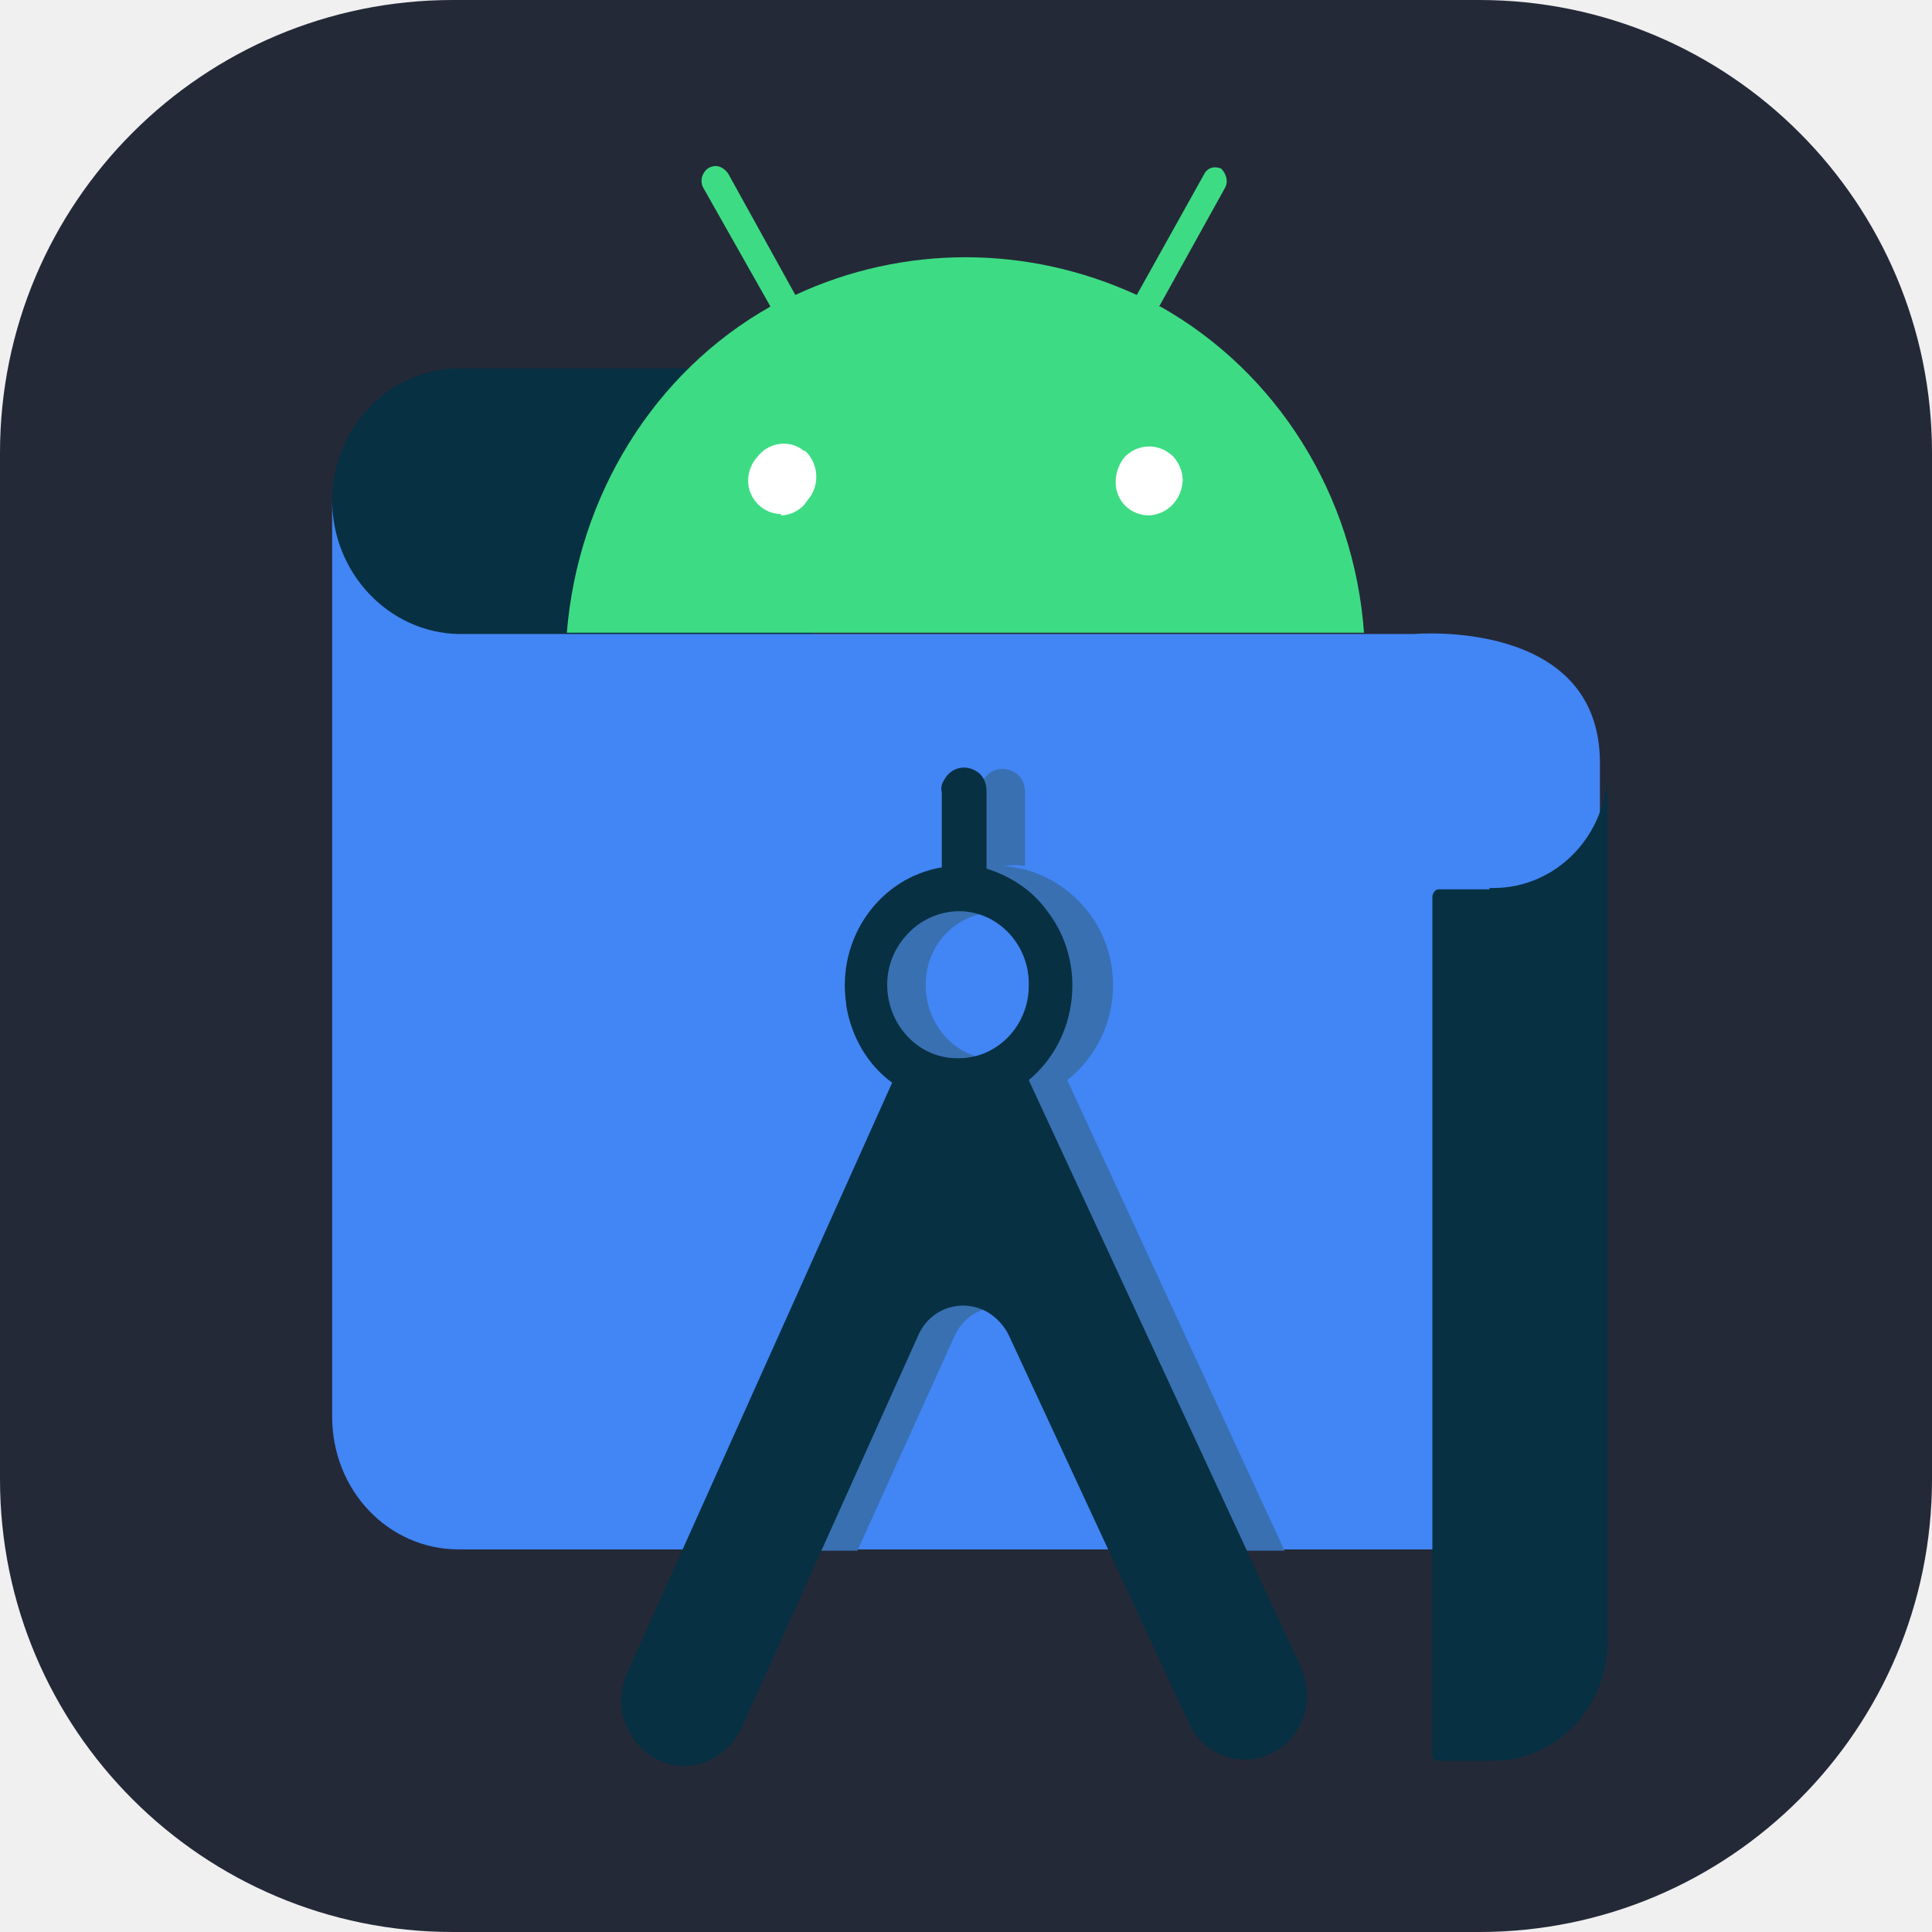
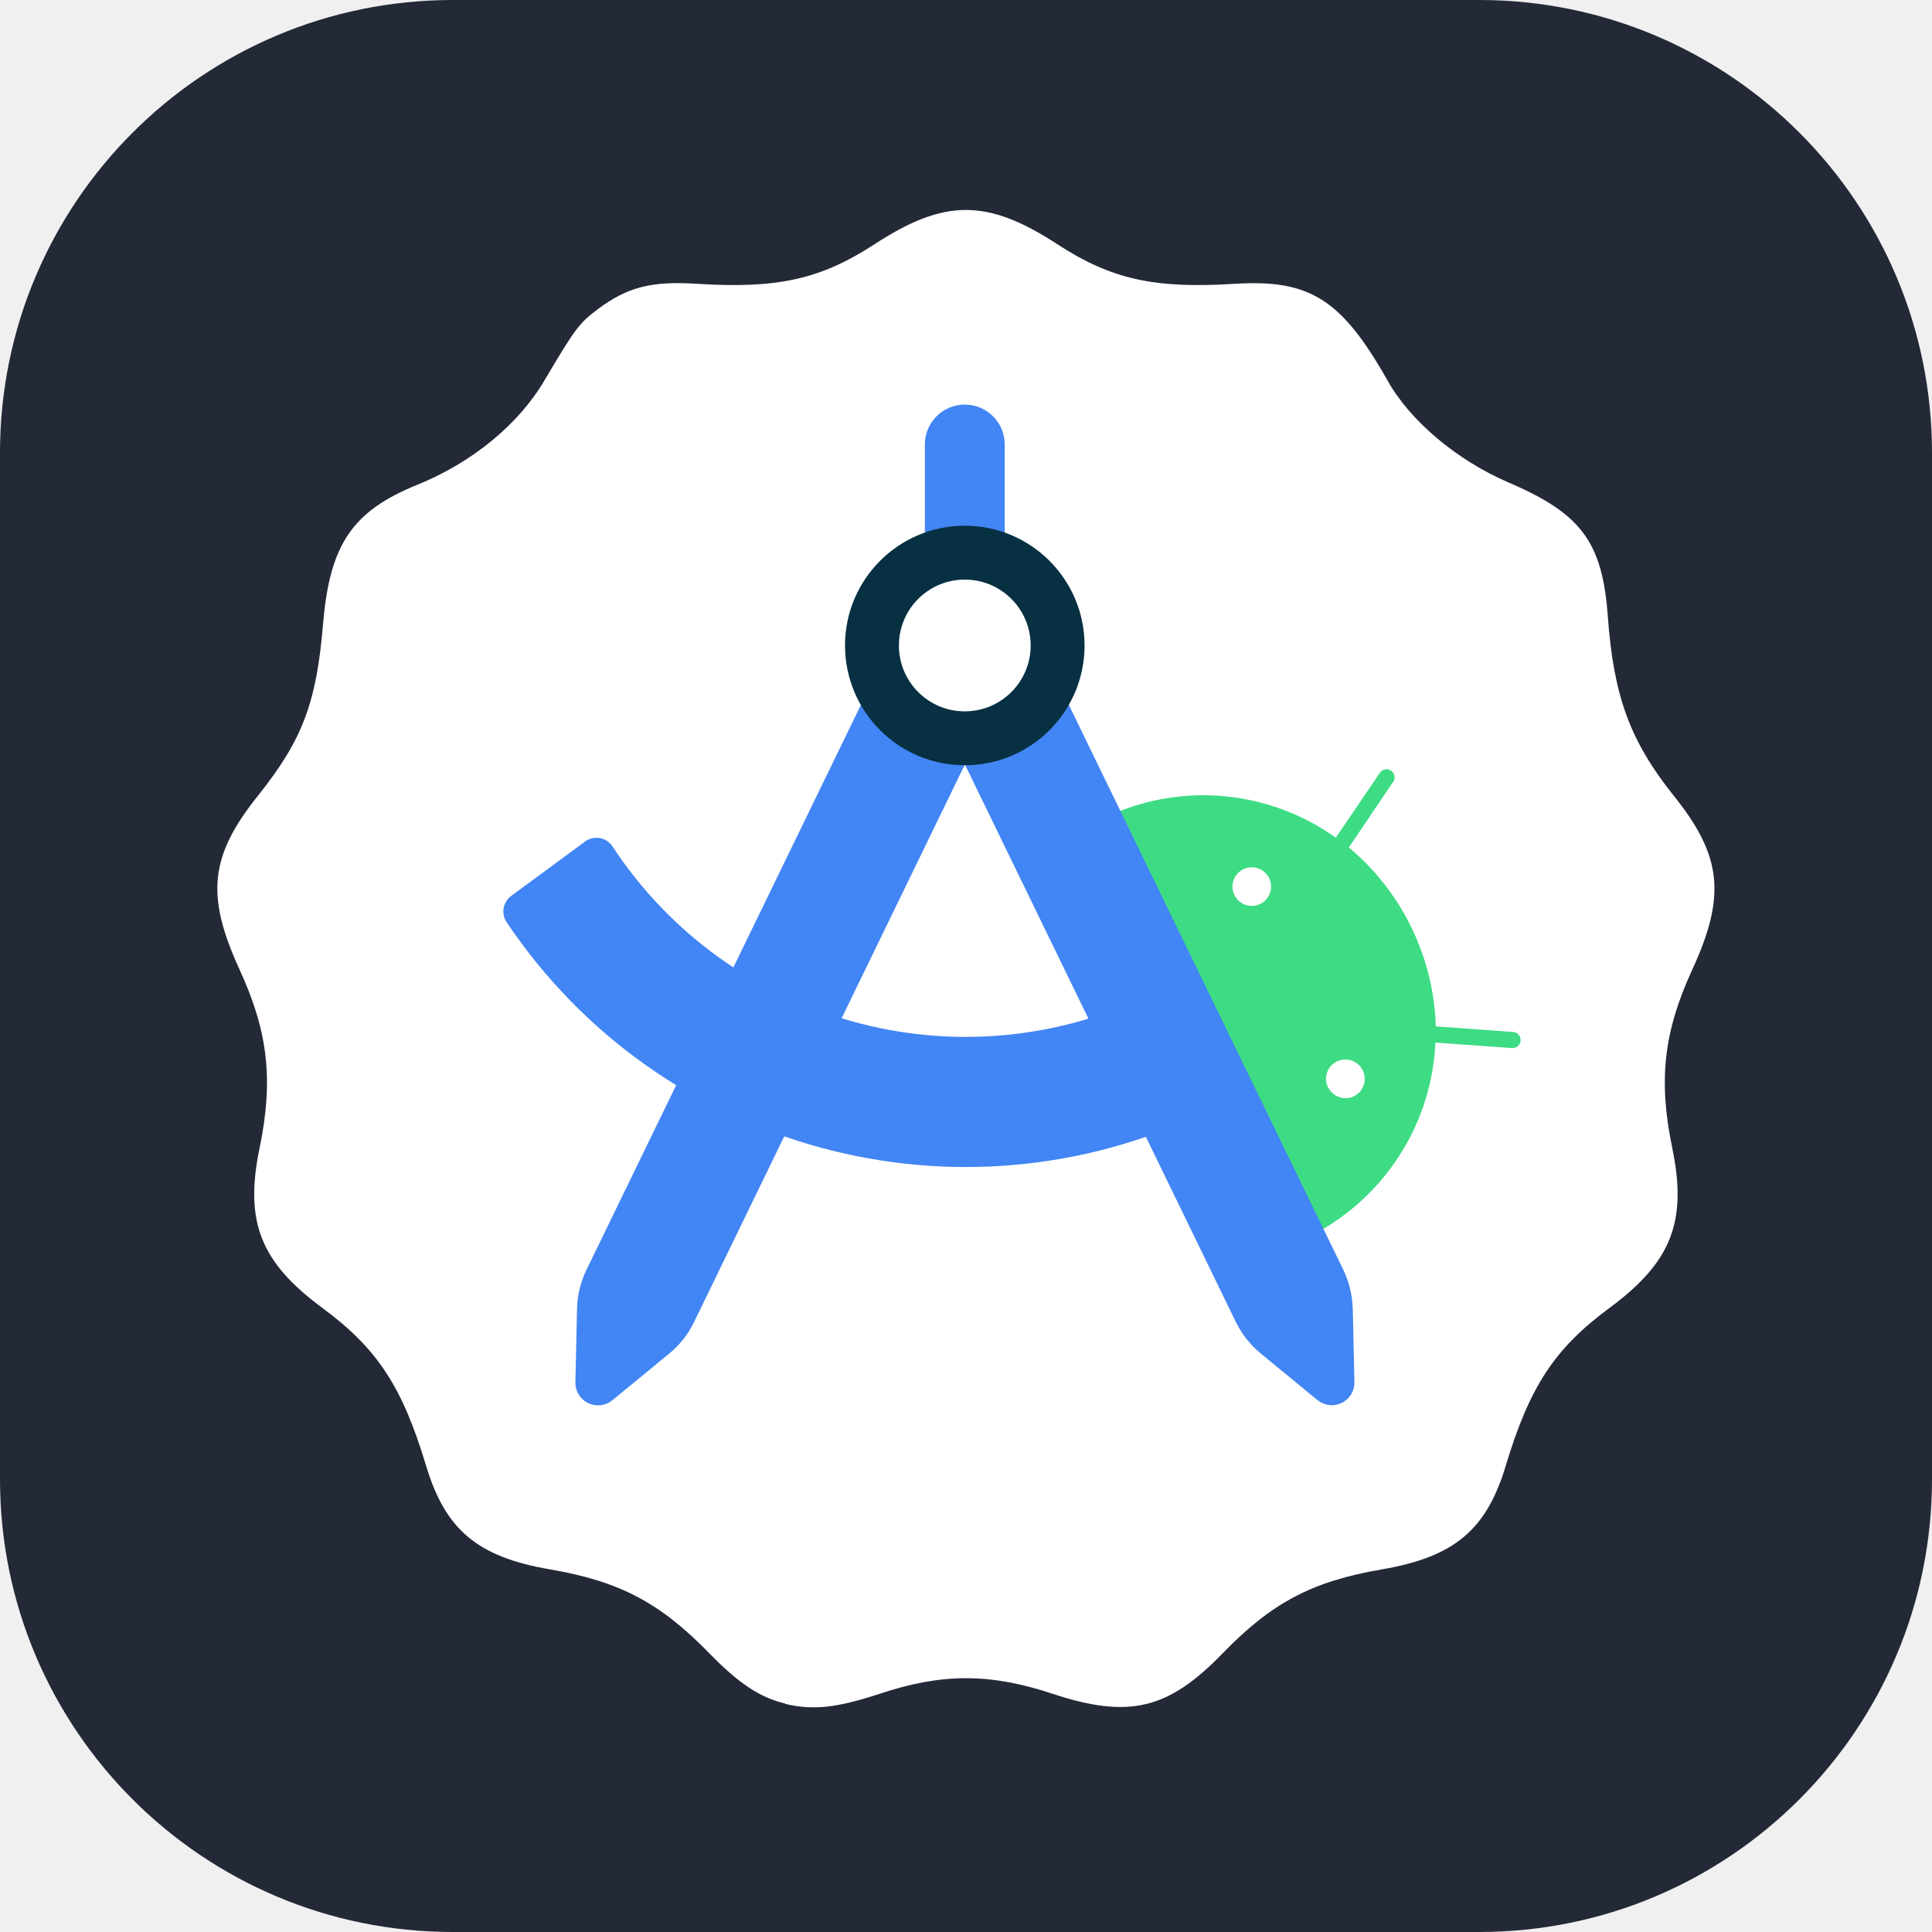
- <svg xmlns="http://www.w3.org/2000/svg" width="256" height="256" viewBox="0 0 256 256" fill="none">
+ <svg xmlns="http://www.w3.org/2000/svg" width="256" height="256" fill="none" viewBox="0 0 256 256">
  <rect width="256" height="256" rx="60" fill="#242938" />
-   <path d="M107.028 48.818H60.789C51.58 48.818 44.011 56.68 44.011 66.415C43.682 75.811 50.918 83.67 59.97 84.011H107.522L107.028 48.818Z" fill="#073042" />
-   <path d="M211.835 205.303H60.789C51.415 205.303 44.011 197.445 44.011 187.707V66.246C44.011 75.982 51.58 83.841 60.789 84.011H187.321C187.321 84.011 212 81.793 212 101.097V205.303H211.835Z" fill="#4285F4" />
-   <path d="M141.413 143.12C148.159 137.825 149.475 127.917 144.379 121.082C141.579 117.324 137.301 114.933 132.692 114.761H133.186C134.011 114.591 134.997 114.591 135.823 114.761V105.024C135.823 103.828 135.327 102.803 134.34 102.292C132.858 101.437 131.049 101.95 130.227 103.487C129.897 104 129.733 104.512 129.897 105.195V115.102C121.671 116.469 115.912 124.499 117.225 133.213V133.383C117.886 137.483 120.027 141.242 123.316 143.633L95.509 205.474H113.609L126.441 177.116C127.925 173.698 131.872 172.162 135.327 173.87C136.646 174.554 137.795 175.749 138.453 177.116L151.783 205.474H170.209L141.413 143.12ZM132.036 140.387C126.77 140.387 122.657 135.945 122.657 130.48C122.657 125.011 126.935 120.741 132.199 120.911C134.667 120.911 136.81 121.937 138.617 123.647C142.401 127.403 142.401 133.554 138.781 137.483C137.137 139.192 134.667 140.387 132.036 140.387Z" fill="#3870B2" />
-   <path d="M96.992 57.363H161.818V69.662H96.992V57.363Z" fill="white" />
-   <path d="M127.1 120.741C132.199 120.741 136.48 125.183 136.316 130.649C136.316 135.945 132.036 140.387 126.77 140.216C121.671 140.216 117.556 135.775 117.556 130.48C117.556 127.917 118.542 125.524 120.357 123.647C122.164 121.766 124.63 120.741 127.1 120.741ZM130.72 115.102V104.853C130.72 103.657 130.227 102.633 129.24 102.119C127.76 101.265 125.949 101.778 125.123 103.316C124.793 103.828 124.63 104.341 124.793 105.024V114.933C116.567 116.298 110.808 124.33 112.129 133.042V133.213C112.788 137.31 114.924 141.07 118.215 143.46L83.169 221.532C81.854 224.268 82.018 227.682 83.828 230.245C86.457 234.173 91.562 235.198 95.342 232.466C96.663 231.611 97.649 230.245 98.306 228.878L121.671 176.944C123.151 173.528 127.1 171.99 130.556 173.698C131.872 174.382 133.022 175.579 133.681 176.944L157.539 228.366C159.516 232.636 164.449 234.344 168.566 232.293C172.676 230.245 174.323 225.119 172.347 220.848L136.316 143.12C142.896 137.652 144.049 127.575 138.781 120.741C136.81 118.007 134.011 116.128 130.72 115.102Z" fill="#073042" />
-   <path d="M152.276 68.296C149.805 68.296 147.831 66.415 147.831 63.854C147.831 62.658 148.323 61.292 149.146 60.437C150.957 58.73 153.591 58.73 155.401 60.437C156.222 61.292 156.716 62.487 156.716 63.683C156.552 66.246 154.742 68.125 152.276 68.296ZM103.572 68.125C101.1 68.125 99.129 66.075 99.129 63.683C99.129 62.487 99.624 61.292 100.443 60.437C101.925 58.559 104.726 58.216 106.533 59.756H106.698C108.506 61.463 108.67 64.366 107.028 66.246L106.533 66.927C105.712 67.782 104.562 68.296 103.406 68.296L103.572 68.125ZM153.591 40.62L162.311 24.904C162.804 24.05 162.475 23.025 161.818 22.342C160.995 22 160.174 22.171 159.681 22.855L150.629 39.083C136.151 32.421 119.698 32.421 105.383 39.083L96.498 23.025C96.169 22.513 95.509 22 94.849 22C94.192 22 93.533 22.342 93.202 23.025C92.874 23.538 92.874 24.391 93.202 24.904L102.09 40.62C86.621 49.33 76.585 65.734 75.108 83.841H180.737C179.424 65.564 169.221 49.33 153.755 40.62" fill="#3DDC84" />
-   <path d="M197.37 117.839H190.459C190.128 118.007 189.8 118.349 189.8 118.861V232.466C189.8 232.977 190.128 233.319 190.625 233.319H197.863C206.254 233.319 213 226.143 213 217.603V101.95C213 110.662 206.254 117.667 197.863 117.667H197.37V117.839Z" fill="#073042" />
+   <path d="M104.05,227.72c-3.35-.8-6.15-2.65-10.07-6.68-6.55-6.72-11.87-9.52-21.11-11.11-9.59-1.65-13.85-5.21-16.41-13.73C53.3,185.7,50,180.67,42.73,175.3c-8.23-6.08-10.35-11.44-8.34-21.17,1.86-9,1.15-15.4-2.63-23.63-4.51-9.83-4-15.07,2.45-23.12,5.88-7.38,7.72-12.25,8.6-22.74s3.83-14.92,12.5-18.43c7.24-2.93,13.43-8,16.86-13.86,4-6.75,4.55-7.53,7-9.36,4-3,7.17-3.78,13.28-3.4,10.61.67,16.3-.61,23.43-5.25,9.29-6.05,14.93-6.05,24.22,0,7.13,4.64,12.81,5.92,23.43,5.25,10-.63,14.21,2,20.33,12.83,3,5.36,9.23,10.58,16,13.48,9.66,4.13,12.46,7.91,13.18,17.71.77,10.62,2.95,16.56,8.71,23.77,6.43,8,7,13.29,2.47,23.12-3.78,8.23-4.5,14.63-2.63,23.63,2,9.73-.11,15.09-8.34,21.17-7.26,5.37-10.57,10.4-13.73,20.9-2.56,8.52-6.82,12.08-16.41,13.73-9.26,1.59-14.58,4.4-21.11,11.13-7.23,7.46-12.42,8.7-22.54,5.35-8.27-2.73-14.64-2.74-22.88,0-5.77,1.89-8.85,2.22-12.55,1.35Z" opacity="0.2" style="isolation:isolate" />
+   <path d="M104.05,225.73c-3.35-.79-6.15-2.65-10.07-6.67-6.55-6.72-11.87-9.52-21.11-11.11-9.59-1.65-13.85-5.22-16.41-13.73-3.16-10.5-6.47-15.54-13.73-20.9-8.23-6.08-10.35-11.45-8.34-21.17,1.86-9,1.15-15.41-2.63-23.64-4.51-9.82-4-15.07,2.45-23.11,5.88-7.38,7.72-12.26,8.6-22.74s3.83-14.92,12.5-18.43c7.24-2.94,13.43-8,16.86-13.87,4-6.75,4.55-7.52,7-9.36,4-3,7.17-3.78,13.28-3.39,10.61.66,16.3-.61,23.43-5.25,9.29-6.05,14.93-6.05,24.22,0,7.13,4.64,12.81,5.91,23.43,5.25,10-.63,14.21,2,20.33,12.82,3,5.36,9.23,10.58,16,13.49,9.66,4.13,12.46,7.9,13.18,17.71.77,10.62,2.95,16.55,8.71,23.77,6.43,8,7,13.28,2.47,23.11-3.78,8.23-4.5,14.64-2.63,23.64,2,9.72-.11,15.09-8.34,21.17-7.26,5.36-10.57,10.4-13.73,20.9-2.56,8.51-6.82,12.08-16.41,13.73-9.26,1.59-14.58,4.4-21.11,11.13-7.23,7.46-12.42,8.69-22.54,5.35-8.27-2.74-14.64-2.75-22.88,0-5.77,1.89-8.85,2.22-12.55,1.34Z" fill="#fff" />
+   <path d="M163.56,118.59a2.56,2.56,0,1,1,3.43,1.19A2.56,2.56,0,0,1,163.56,118.59Zm12.4,25.5a2.57,2.57,0,1,1,3.43,1.18A2.56,2.56,0,0,1,176,144.09ZM177,111a30.24,30.24,0,0,0-28.65-3.52l26.93,55.39a30.28,30.28,0,0,0,14.92-24.72l10.22.73a1.07,1.07,0,0,0,.14-2.13L190.25,136a32.17,32.17,0,0,0-11.52-23.71l5.81-8.6a1.07,1.07,0,1,0-1.76-1.2L177,111" fill="#3ddc84" />
+   <path d="M152.21,131.86a56,56,0,0,1-71.05-19.7,2.54,2.54,0,0,0-3.64-.65l-9.78,7.2a2.57,2.57,0,0,0-.59,3.52,73.26,73.26,0,0,0,92.56,25.16Z" fill="#4285f4" />
+   <path d="M127.84,70.59h5.29V58.9a5.29,5.29,0,1,0-10.58,0V70.59Z" fill="#4285f4" />
+   <path d="M114.07,93.41,77.71,168.26a12.37,12.37,0,0,0-1.25,5.17l-.22,9.8a3,3,0,0,0,4.84,2.36l7.58-6.22a12.35,12.35,0,0,0,3.3-4.18L127.8,101.4l-13.71-8Z" fill="#4285f4" />
+   <path d="M179.24,173.42a12.73,12.73,0,0,0-1.25-5.18L141.62,93.39l-13.72,8,35.85,73.77a12.65,12.65,0,0,0,3.3,4.18l7.57,6.22a3,3,0,0,0,4.85-2.36l-.22-9.8Z" fill="#4285f4" />
+   <path d="M127.84,69.66a15.87,15.87,0,1,0,15.87,15.87A15.88,15.88,0,0,0,127.84,69.66Zm0,24.6a8.73,8.73,0,1,1,8.73-8.73A8.74,8.74,0,0,1,127.84,94.26Z" fill="#073042" />
</svg>
